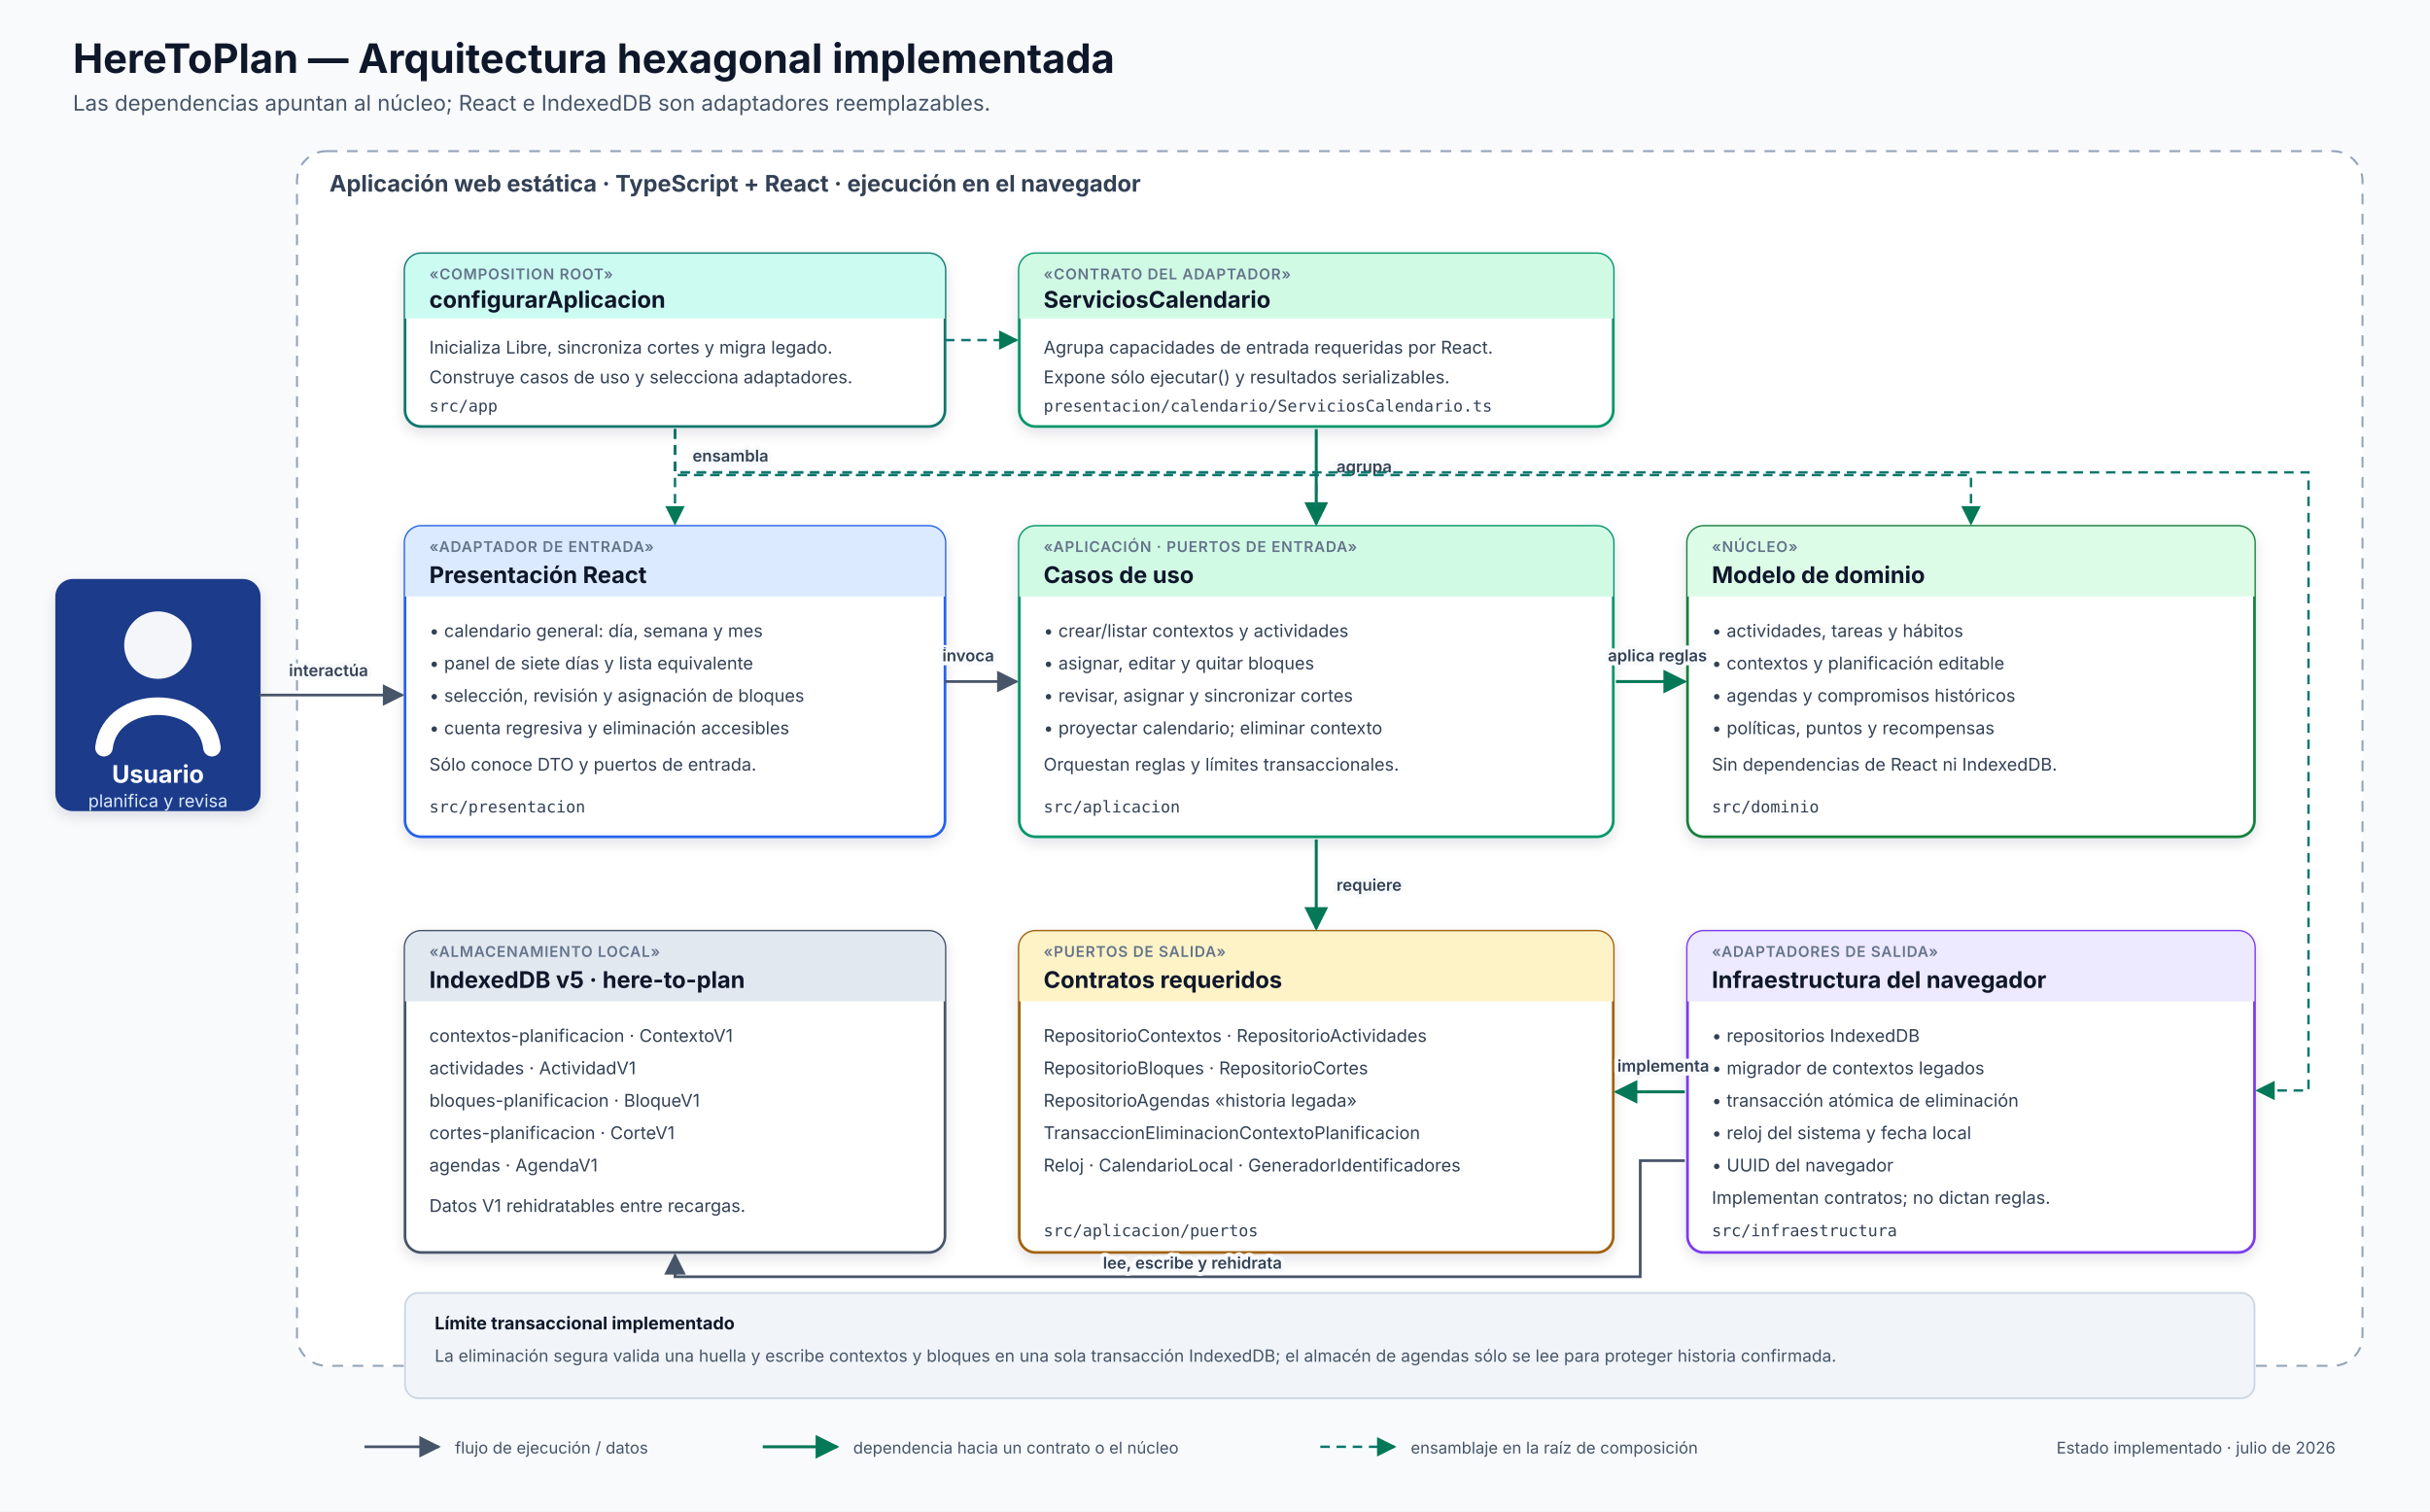
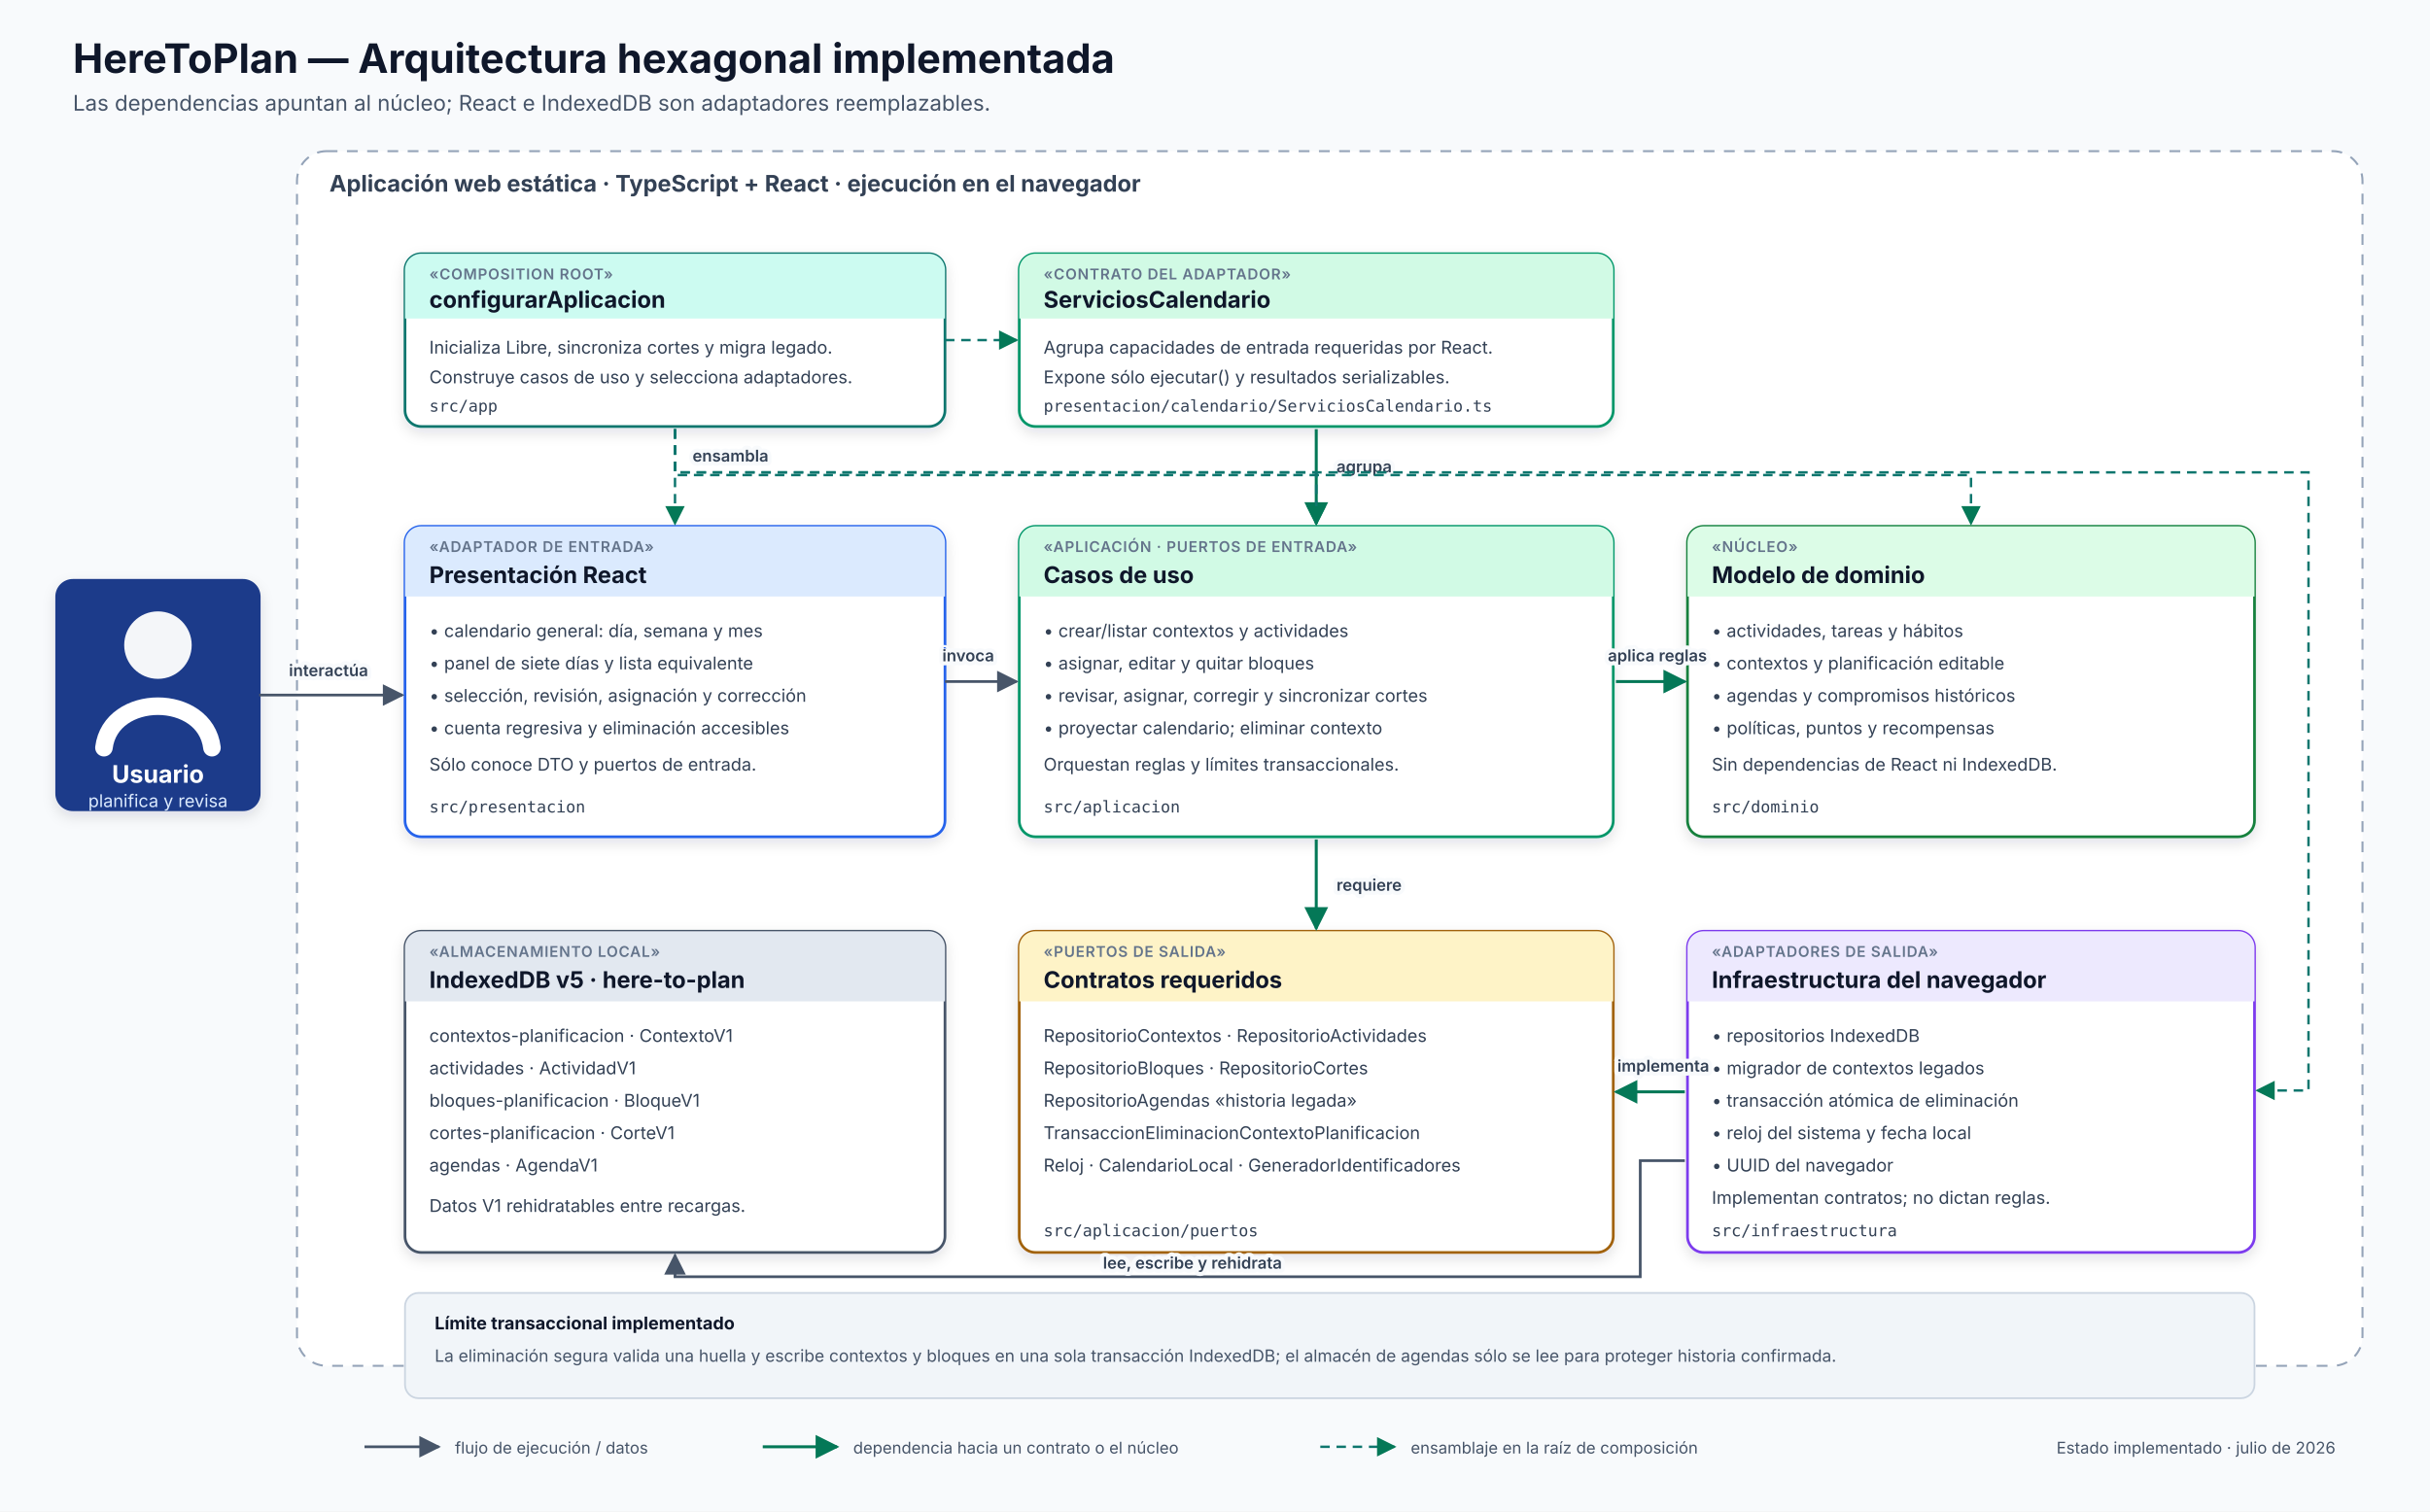
<svg xmlns="http://www.w3.org/2000/svg" width="1800" height="1120" viewBox="0 0 1800 1120" role="img" aria-labelledby="titulo descripcion">
  <defs>
    <filter id="sombra" x="-10%" y="-10%" width="120%" height="130%">
      <feDropShadow dx="0" dy="4" stdDeviation="5" flood-color="#0f172a" flood-opacity="0.12" />
    </filter>
    <marker id="flecha" viewBox="0 0 10 10" refX="9" refY="5" markerWidth="8" markerHeight="8" orient="auto-start-reverse">
      <path d="M 0 0 L 10 5 L 0 10 z" fill="#475569" />
    </marker>
    <marker id="flecha-verde" viewBox="0 0 10 10" refX="9" refY="5" markerWidth="8" markerHeight="8" orient="auto-start-reverse">
      <path d="M 0 0 L 10 5 L 0 10 z" fill="#047857" />
    </marker>
    <style>
      .fondo { fill: #f8fafc; }
      .titulo { font: 700 30px Inter, Segoe UI, sans-serif; fill: #0f172a; }
      .subtitulo { font: 400 16px Inter, Segoe UI, sans-serif; fill: #475569; }
      .limite { fill: #ffffff; stroke: #94a3b8; stroke-width: 1.5; stroke-dasharray: 8 7; rx: 22; }
      .limite-titulo { font: 700 17px Inter, Segoe UI, sans-serif; fill: #334155; }
      .componente { fill: #ffffff; stroke-width: 2; rx: 12; filter: url(#sombra); }
      .usuario { fill: #1e3a8a; stroke: #1e3a8a; }
      .presentacion { stroke: #2563eb; }
      .aplicacion { stroke: #059669; }
      .dominio { stroke: #15803d; }
      .puerto { stroke: #a16207; }
      .adaptador { stroke: #7c3aed; }
      .datos { stroke: #475569; }
      .composicion { stroke: #0f766e; }
      .cabecera-presentacion { fill: #dbeafe; }
      .cabecera-aplicacion { fill: #d1fae5; }
      .cabecera-dominio { fill: #dcfce7; }
      .cabecera-puerto { fill: #fef3c7; }
      .cabecera-adaptador { fill: #ede9fe; }
      .cabecera-datos { fill: #e2e8f0; }
      .cabecera-composicion { fill: #ccfbf1; }
      .estereotipo { font: 600 11px Inter, Segoe UI, sans-serif; fill: #64748b; letter-spacing: 0.05em; }
      .nombre { font: 700 17px Inter, Segoe UI, sans-serif; fill: #0f172a; }
      .nombre-claro { font: 700 18px Inter, Segoe UI, sans-serif; fill: #ffffff; }
      .detalle { font: 400 13px Inter, Segoe UI, sans-serif; fill: #334155; }
      .detalle-claro { font: 400 13px Inter, Segoe UI, sans-serif; fill: #dbeafe; }
      .codigo { font: 400 12px ui-monospace, SFMono-Regular, Consolas, monospace; fill: #334155; }
      .flujo { fill: none; stroke: #475569; stroke-width: 2; marker-end: url(#flecha); }
      .dependencia { fill: none; stroke: #047857; stroke-width: 2.2; marker-end: url(#flecha-verde); }
      .configura { fill: none; stroke: #0f766e; stroke-width: 1.8; stroke-dasharray: 7 5; marker-end: url(#flecha-verde); }
      .etiqueta { font: 600 12px Inter, Segoe UI, sans-serif; fill: #334155; paint-order: stroke; stroke: #f8fafc; stroke-width: 6px; stroke-linejoin: round; }
      .nota { fill: #f1f5f9; stroke: #cbd5e1; stroke-width: 1.3; rx: 10; }
      .nota-titulo { font: 700 13px Inter, Segoe UI, sans-serif; fill: #0f172a; }
      .nota-texto { font: 400 12.5px Inter, Segoe UI, sans-serif; fill: #475569; }
      .leyenda { font: 400 12px Inter, Segoe UI, sans-serif; fill: #475569; }
    </style>
  </defs>
  <rect class="fondo" width="1800" height="1120" />
  <text class="titulo" x="54" y="54">HereToPlan — Arquitectura hexagonal implementada</text>
  <text class="subtitulo" x="54" y="82">Las dependencias apuntan al núcleo; React e IndexedDB son adaptadores reemplazables.</text>
  <rect class="limite" x="220" y="112" width="1530" height="900" />
  <text class="limite-titulo" x="244" y="142">Aplicación web estática · TypeScript + React · ejecución en el navegador</text>
  <g transform="translate(42 430)">
    <rect class="componente usuario" width="150" height="170" rx="18" />
    <circle cx="75" cy="48" r="25" fill="#ffffff" opacity="0.95" />
    <path d="M35 124 C40 83 110 83 115 124" fill="none" stroke="#ffffff" stroke-width="13" stroke-linecap="round" />
    <text class="nombre-claro" x="75" y="150" text-anchor="middle">Usuario</text>
    <text class="detalle-claro" x="75" y="168" text-anchor="middle">planifica y revisa</text>
  </g>
  <g transform="translate(300 188)">
    <rect class="componente composicion" width="400" height="128" />
    <path class="cabecera-composicion" d="M12 0 H388 A12 12 0 0 1 400 12 V48 H0 V12 A12 12 0 0 1 12 0" />
    <text class="estereotipo" x="18" y="19">«COMPOSITION ROOT»</text>
    <text class="nombre" x="18" y="40">configurarAplicacion</text>
    <text class="detalle" x="18" y="74">Inicializa Libre, sincroniza cortes y migra legado.</text>
    <text class="detalle" x="18" y="96">Construye casos de uso y selecciona adaptadores.</text>
    <text class="codigo" x="18" y="117">src/app</text>
  </g>
  <g transform="translate(300 390)">
    <rect class="componente presentacion" width="400" height="230" />
    <path class="cabecera-presentacion" d="M12 0 H388 A12 12 0 0 1 400 12 V52 H0 V12 A12 12 0 0 1 12 0" />
    <text class="estereotipo" x="18" y="19">«ADAPTADOR DE ENTRADA»</text>
    <text class="nombre" x="18" y="42">Presentación React</text>
    <text class="detalle" x="18" y="82">• calendario general: día, semana y mes</text>
    <text class="detalle" x="18" y="106">• panel de siete días y lista equivalente</text>
-     <text class="detalle" x="18" y="130">• selección, revisión y asignación de bloques</text>
+     <text class="detalle" x="18" y="130">• selección, revisión, asignación y corrección</text>
    <text class="detalle" x="18" y="154">• cuenta regresiva y eliminación accesibles</text>
    <text class="detalle" x="18" y="181">Sólo conoce DTO y puertos de entrada.</text>
    <text class="codigo" x="18" y="212">src/presentacion</text>
  </g>
  <g transform="translate(755 188)">
    <rect class="componente aplicacion" width="440" height="128" />
    <path class="cabecera-aplicacion" d="M12 0 H428 A12 12 0 0 1 440 12 V48 H0 V12 A12 12 0 0 1 12 0" />
    <text class="estereotipo" x="18" y="19">«CONTRATO DEL ADAPTADOR»</text>
    <text class="nombre" x="18" y="40">ServiciosCalendario</text>
    <text class="detalle" x="18" y="74">Agrupa capacidades de entrada requeridas por React.</text>
    <text class="detalle" x="18" y="96">Expone sólo ejecutar() y resultados serializables.</text>
    <text class="codigo" x="18" y="117">presentacion/calendario/ServiciosCalendario.ts</text>
  </g>
  <g transform="translate(755 390)">
    <rect class="componente aplicacion" width="440" height="230" />
    <path class="cabecera-aplicacion" d="M12 0 H428 A12 12 0 0 1 440 12 V52 H0 V12 A12 12 0 0 1 12 0" />
    <text class="estereotipo" x="18" y="19">«APLICACIÓN · PUERTOS DE ENTRADA»</text>
    <text class="nombre" x="18" y="42">Casos de uso</text>
    <text class="detalle" x="18" y="82">• crear/listar contextos y actividades</text>
    <text class="detalle" x="18" y="106">• asignar, editar y quitar bloques</text>
-     <text class="detalle" x="18" y="130">• revisar, asignar y sincronizar cortes</text>
+     <text class="detalle" x="18" y="130">• revisar, asignar, corregir y sincronizar cortes</text>
    <text class="detalle" x="18" y="154">• proyectar calendario; eliminar contexto</text>
    <text class="detalle" x="18" y="181">Orquestan reglas y límites transaccionales.</text>
    <text class="codigo" x="18" y="212">src/aplicacion</text>
  </g>
  <g transform="translate(1250 390)">
    <rect class="componente dominio" width="420" height="230" />
    <path class="cabecera-dominio" d="M12 0 H408 A12 12 0 0 1 420 12 V52 H0 V12 A12 12 0 0 1 12 0" />
    <text class="estereotipo" x="18" y="19">«NÚCLEO»</text>
    <text class="nombre" x="18" y="42">Modelo de dominio</text>
    <text class="detalle" x="18" y="82">• actividades, tareas y hábitos</text>
    <text class="detalle" x="18" y="106">• contextos y planificación editable</text>
    <text class="detalle" x="18" y="130">• agendas y compromisos históricos</text>
    <text class="detalle" x="18" y="154">• políticas, puntos y recompensas</text>
    <text class="detalle" x="18" y="181">Sin dependencias de React ni IndexedDB.</text>
    <text class="codigo" x="18" y="212">src/dominio</text>
  </g>
  <g transform="translate(755 690)">
    <rect class="componente puerto" width="440" height="238" />
    <path class="cabecera-puerto" d="M12 0 H428 A12 12 0 0 1 440 12 V52 H0 V12 A12 12 0 0 1 12 0" />
    <text class="estereotipo" x="18" y="19">«PUERTOS DE SALIDA»</text>
    <text class="nombre" x="18" y="42">Contratos requeridos</text>
    <text class="detalle" x="18" y="82">RepositorioContextos · RepositorioActividades</text>
    <text class="detalle" x="18" y="106">RepositorioBloques · RepositorioCortes</text>
    <text class="detalle" x="18" y="130">RepositorioAgendas «historia legada»</text>
    <text class="detalle" x="18" y="154">TransaccionEliminacionContextoPlanificacion</text>
    <text class="detalle" x="18" y="178">Reloj · CalendarioLocal · GeneradorIdentificadores</text>
    <text class="codigo" x="18" y="226">src/aplicacion/puertos</text>
  </g>
  <g transform="translate(1250 690)">
    <rect class="componente adaptador" width="420" height="238" />
    <path class="cabecera-adaptador" d="M12 0 H408 A12 12 0 0 1 420 12 V52 H0 V12 A12 12 0 0 1 12 0" />
    <text class="estereotipo" x="18" y="19">«ADAPTADORES DE SALIDA»</text>
    <text class="nombre" x="18" y="42">Infraestructura del navegador</text>
    <text class="detalle" x="18" y="82">• repositorios IndexedDB</text>
    <text class="detalle" x="18" y="106">• migrador de contextos legados</text>
    <text class="detalle" x="18" y="130">• transacción atómica de eliminación</text>
    <text class="detalle" x="18" y="154">• reloj del sistema y fecha local</text>
    <text class="detalle" x="18" y="178">• UUID del navegador</text>
    <text class="detalle" x="18" y="202">Implementan contratos; no dictan reglas.</text>
    <text class="codigo" x="18" y="226">src/infraestructura</text>
  </g>
  <g transform="translate(300 690)">
    <rect class="componente datos" width="400" height="238" />
    <path class="cabecera-datos" d="M12 0 H388 A12 12 0 0 1 400 12 V52 H0 V12 A12 12 0 0 1 12 0" />
    <text class="estereotipo" x="18" y="19">«ALMACENAMIENTO LOCAL»</text>
    <text class="nombre" x="18" y="42">IndexedDB v5 · here-to-plan</text>
    <text class="detalle" x="18" y="82">contextos-planificacion · ContextoV1</text>
    <text class="detalle" x="18" y="106">actividades · ActividadV1</text>
    <text class="detalle" x="18" y="130">bloques-planificacion · BloqueV1</text>
    <text class="detalle" x="18" y="154">cortes-planificacion · CorteV1</text>
    <text class="detalle" x="18" y="178">agendas · AgendaV1</text>
    <text class="detalle" x="18" y="208">Datos V1 rehidratables entre recargas.</text>
  </g>
  <path class="flujo" d="M192 515 H298" />
  <text class="etiqueta" x="214" y="501">interactúa</text>
  <path class="flujo" d="M700 505 H753" />
  <text class="etiqueta" x="698" y="490">invoca</text>
  <path class="dependencia" d="M975 318 V388" />
  <text class="etiqueta" x="990" y="350">agrupa</text>
  <path class="dependencia" d="M1197 505 H1248" />
  <text class="etiqueta" x="1191" y="490">aplica reglas</text>
  <path class="dependencia" d="M975 622 V688" />
  <text class="etiqueta" x="990" y="660">requiere</text>
  <path class="dependencia" d="M1248 809 H1197" />
  <text class="etiqueta" x="1198" y="794">implementa</text>
  <path class="flujo" d="M1248 860 H1215 V946 H500 V930" />
  <text class="etiqueta" x="817" y="940">lee, escribe y rehidrata</text>
  <path class="configura" d="M500 318 V388" />
  <path class="configura" d="M700 252 H753" />
  <path class="configura" d="M500 318 V350 H975 V388" />
  <path class="configura" d="M500 318 V352 H1460 V388" />
  <path class="configura" d="M500 318 V350 H1710 V808 H1672" />
  <text class="etiqueta" x="513" y="342">ensambla</text>
  <rect class="nota" x="300" y="958" width="1370" height="78" />
  <text class="nota-titulo" x="322" y="985">Límite transaccional implementado</text>
  <text class="nota-texto" x="322" y="1009">La eliminación segura valida una huella y escribe contextos y bloques en una sola transacción IndexedDB; el almacén de agendas sólo se lee para proteger historia confirmada.</text>
  <line x1="270" y1="1072" x2="325" y2="1072" class="flujo" />
  <text class="leyenda" x="337" y="1077">flujo de ejecución / datos</text>
  <line x1="565" y1="1072" x2="620" y2="1072" class="dependencia" />
  <text class="leyenda" x="632" y="1077">dependencia hacia un contrato o el núcleo</text>
  <line x1="978" y1="1072" x2="1033" y2="1072" class="configura" />
  <text class="leyenda" x="1045" y="1077">ensamblaje en la raíz de composición</text>
  <text class="leyenda" x="1730" y="1077" text-anchor="end">Estado implementado · julio de 2026</text>
</svg>
